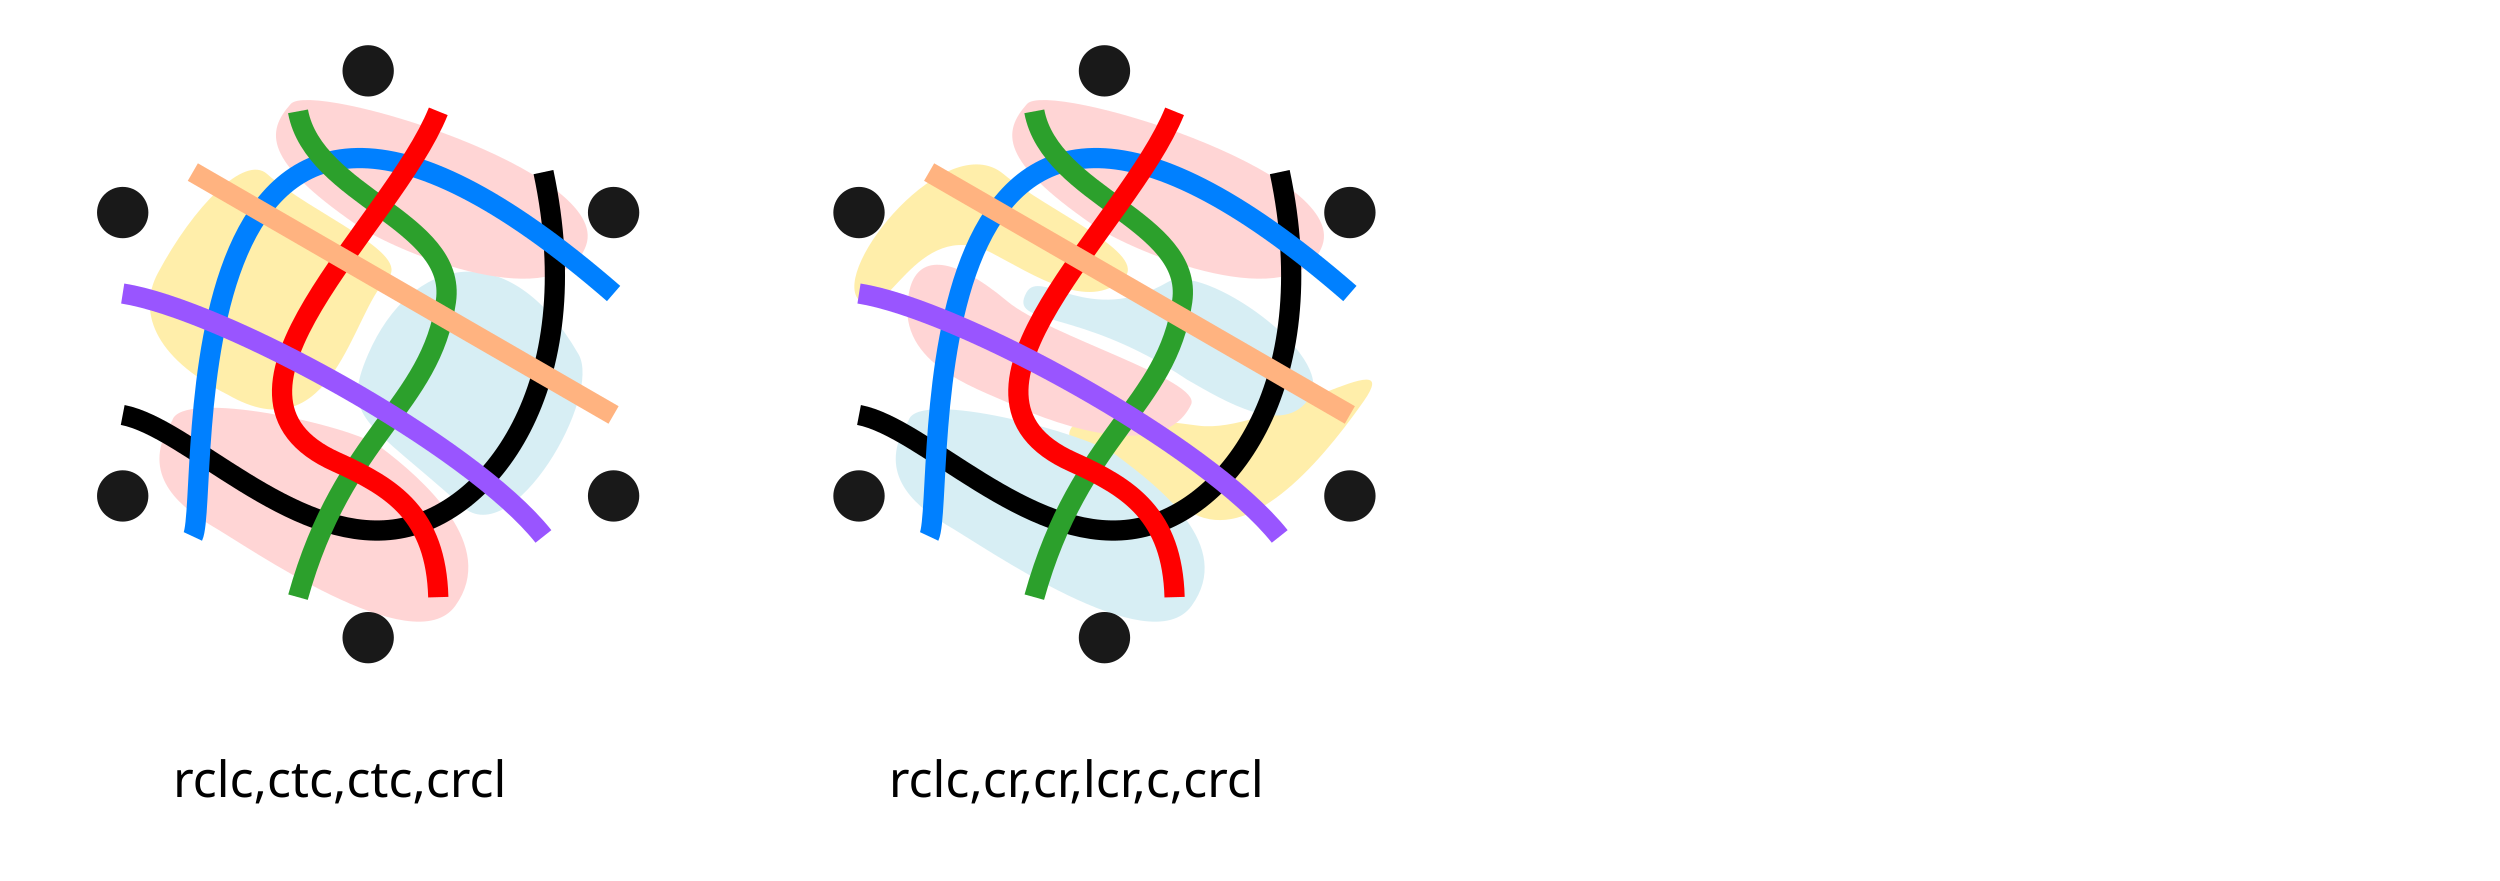
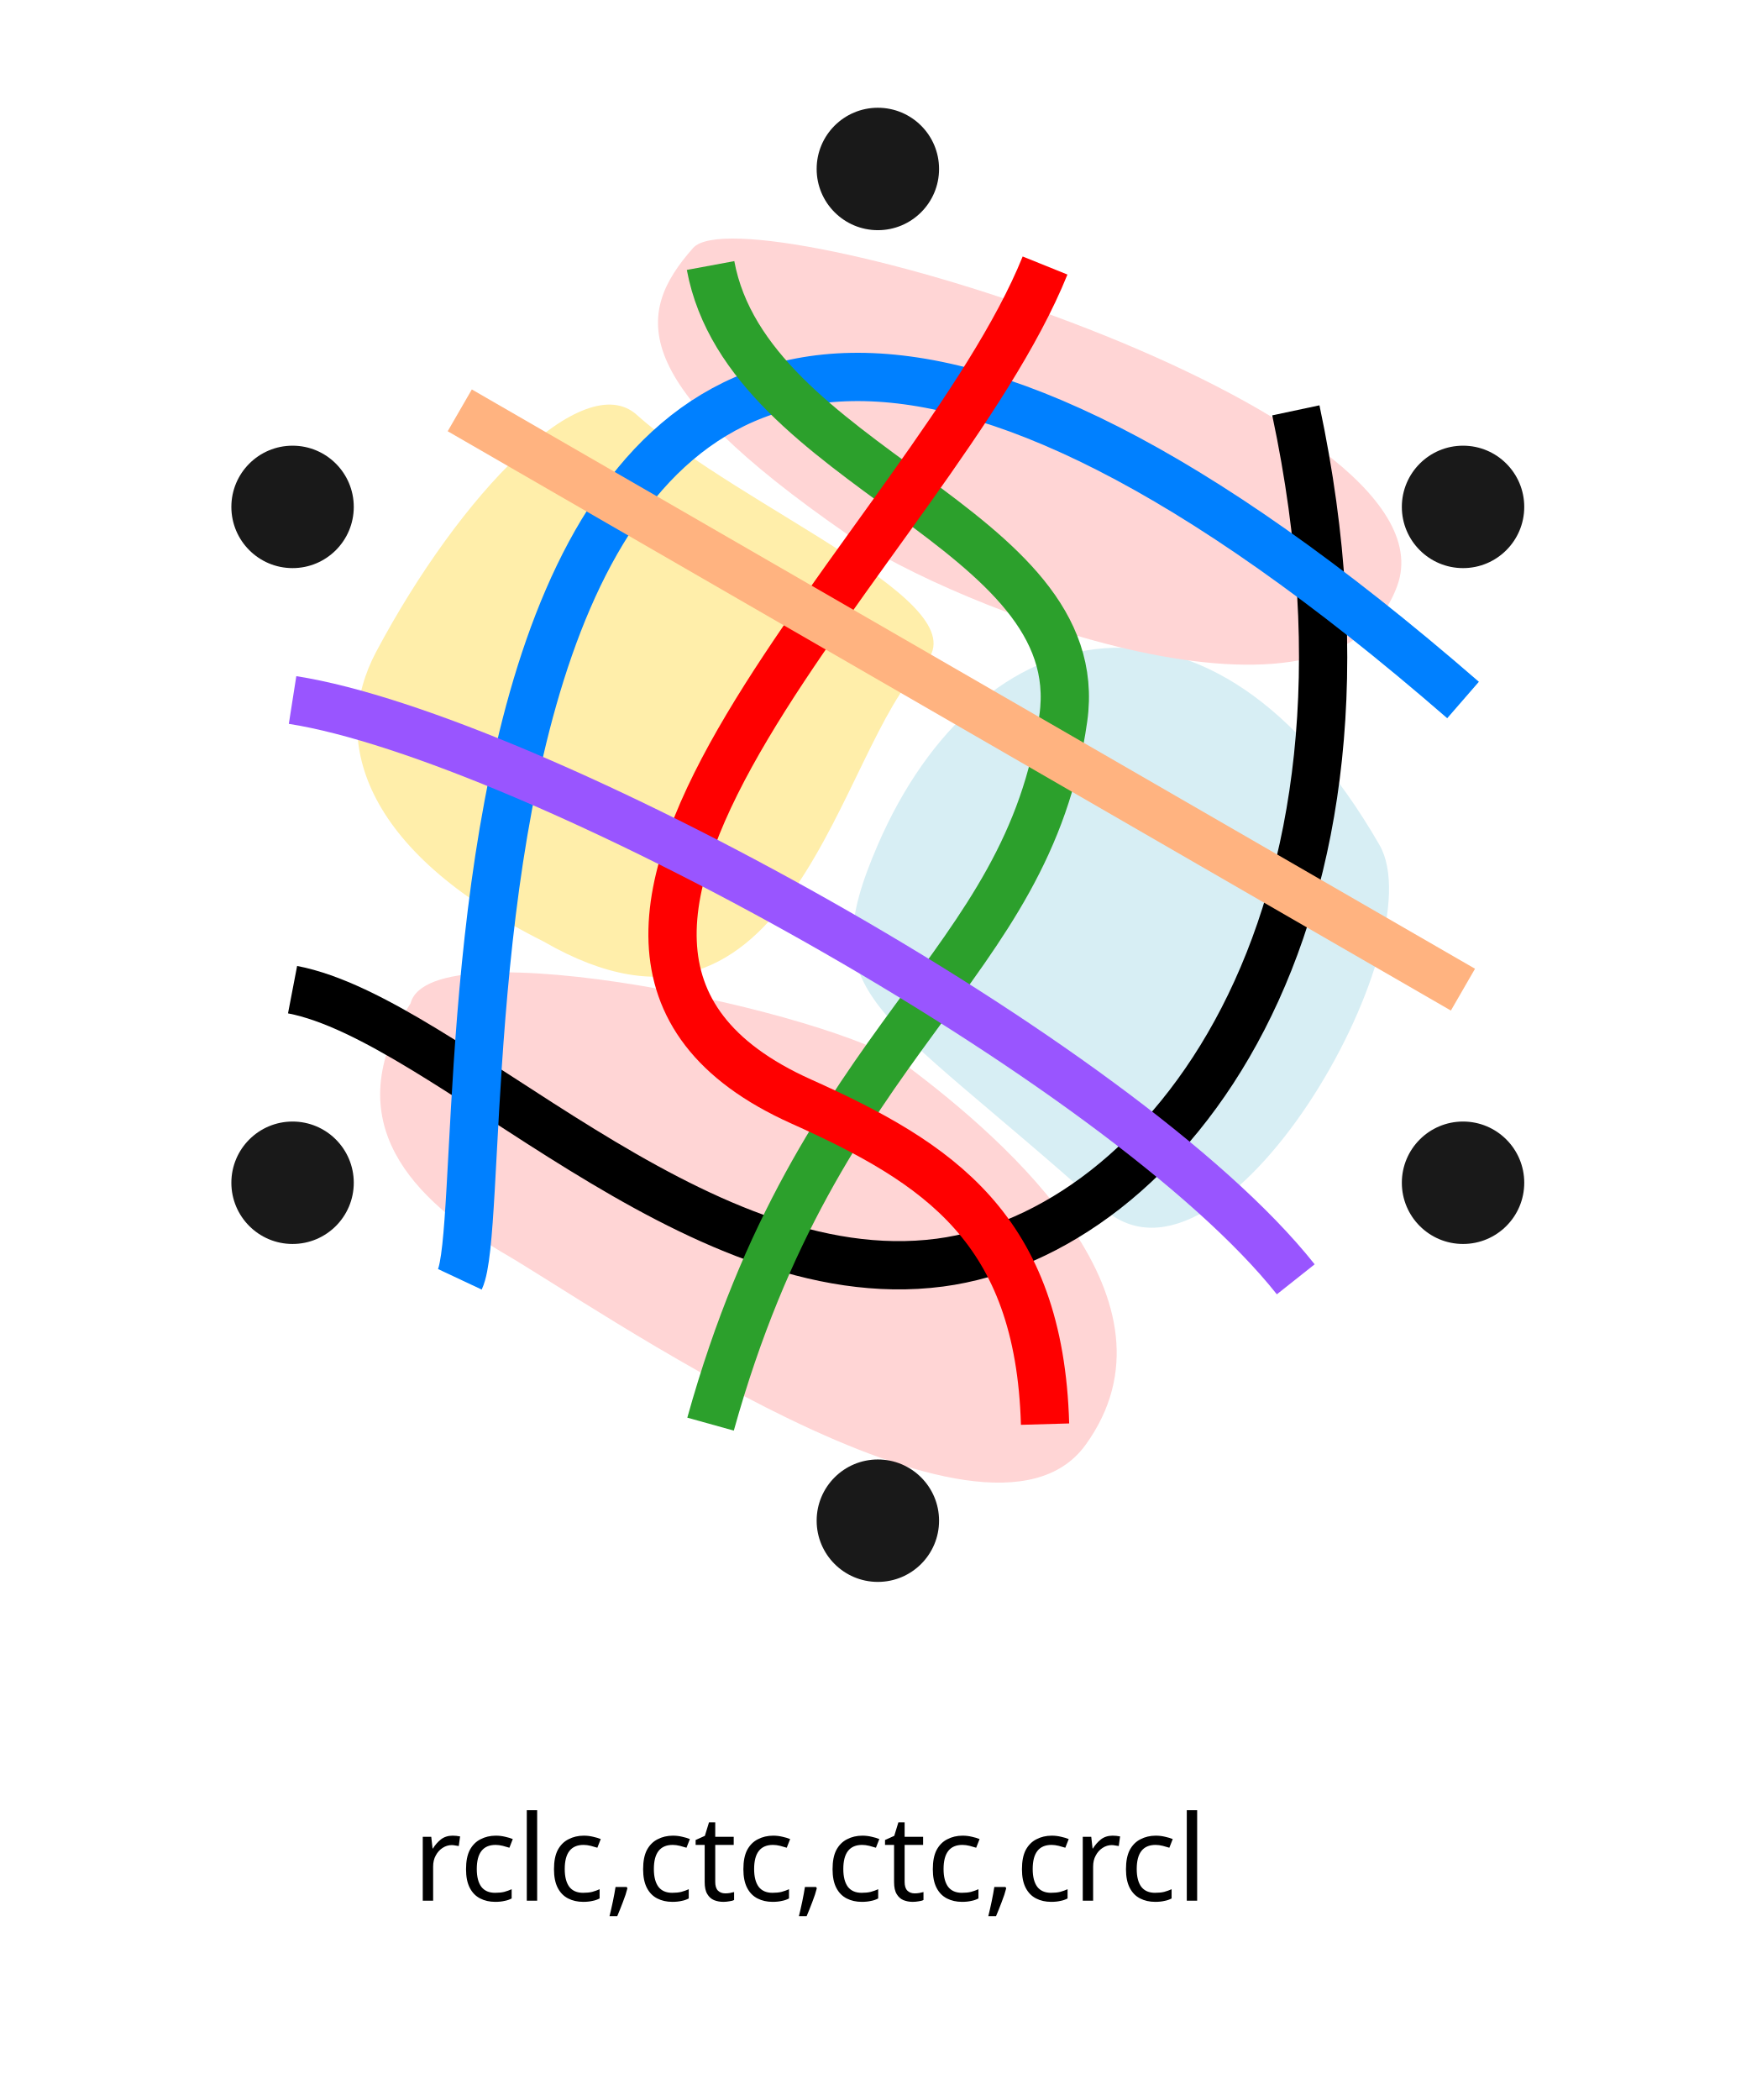
- <svg xmlns="http://www.w3.org/2000/svg" width="247mm" height="87mm" viewBox="0 0 494 174" version="1.1" id="svg5" xml:space="preserve">
+ <svg xmlns="http://www.w3.org/2000/svg" width="73mm" height="87mm" viewBox="0 0 146 174" version="1.1" id="svg5" xml:space="preserve">
  <defs id="defs2" />
  <g id="layer1">
    <g id="g30441" transform="matrix(2,0,0,2,-24.24871,-42)">
      <path style="fill:#d7eef4;stroke:none;stroke-width:0.529px;stroke-linecap:butt;stroke-linejoin:miter;stroke-opacity:1" d="m 48.497,56 c -2.753,6.358 -0.11,6.6 9.334,15.058 4.99,4.469 13.83,-10.937 11.451,-15.058 -6.928,-12 -16.579,-9.712 -20.785,0 z" id="path21004" />
      <path style="fill:#ffd5d5;fill-opacity:1;stroke:none;stroke-width:0.529px;stroke-linecap:butt;stroke-linejoin:miter;stroke-opacity:1" d="m 29.137,62.567 c -3.168,4.967 0.215,8.16 3.761,10.296 3.71,2.114 20.079,13.705 24.208,7.996 4.3,-5.946 -3.178,-12.534 -7.415,-15.709 -2.893,-2.168 -19.715,-5.82 -20.554,-2.584 z" id="path21006" />
      <path style="fill:#ffd5d5;stroke:none;stroke-width:0.529px;stroke-linecap:butt;stroke-linejoin:miter;stroke-opacity:1" d="m 40.847,31.27 c -2.431,2.742 -2.741,5.555 6.427,11.893 4.271,2.953 20.18,9.218 22.75,2.096 2.64,-7.318 -27.068,-16.368 -29.177,-13.988 z" id="path21010" />
      <path style="fill:#ffeeaa;stroke:none;stroke-width:0.529px;stroke-linecap:butt;stroke-linejoin:miter;stroke-opacity:1" d="m 50.373,48.55 c 2.649,-2.484 -7.491,-6.442 -11.862,-10.363 -2.201,-1.974 -7.283,3.205 -10.799,9.814 -1.911,3.592 -0.621,8.222 6.928,12 10.392,6 12.248,-8.184 15.732,-11.45 z" id="path21012" />
      <g id="g21038" transform="matrix(4,0,0,4,-800.2487,-994)">
        <path style="fill:none;stroke:#000000;stroke-width:0.5;stroke-dasharray:none" id="path21014" d="m 216.517,258 c 1.136,5.341 -1.367,8.521 -3.687,8.827 -2.562,0.337 -5.098,-2.518 -6.706,-2.827" />
-         <path style="fill:none;stroke:#0080FF;stroke-width:0.5;stroke-dasharray:none" id="path21016" d="m 218.249,261 c -11.318,-9.832 -9.941,5.04 -10.392,6" />
+         <path style="fill:none;stroke:#0080ff;stroke-width:0.5;stroke-dasharray:none" id="path21016" d="m 218.249,261 c -11.318,-9.832 -9.941,5.04 -10.392,6" />
        <path style="fill:none;stroke:#2ca02c;stroke-width:0.5;stroke-dasharray:none;stroke-opacity:1" id="path21018" d="m 210.454,256.5 c 0.39,2.1 3.936,2.702 3.654,4.69 -0.371,2.62 -2.526,3.259 -3.654,7.31" />
        <path style="fill:none;stroke:#ff0000;stroke-width:0.5;stroke-dasharray:none" id="path21020" d="m 213.919,256.5 c -1.152,2.855 -6.233,6.994 -2.527,8.658 1.422,0.638 2.469,1.314 2.527,3.342" />
        <path style="fill:none;stroke:#9955ff;stroke-width:0.5;stroke-dasharray:none;stroke-opacity:1" id="path21022" d="m 206.124,261 c 2.454,0.385 8.596,3.736 10.392,6" />
        <path style="fill:none;stroke:#ffb380;stroke-width:0.5;stroke-dasharray:none" id="path21024" d="m 207.856,258 10.392,6" />
        <circle style="opacity:0.9;fill:#000000;stroke:none;stroke-width:0.5;stroke-linecap:round;stroke-dasharray:none;stroke-opacity:1" id="circle21026" cx="212.187" cy="255.5" r="0.634" />
        <circle style="opacity:0.9;fill:#000000;stroke:none;stroke-width:0.5;stroke-linecap:round;stroke-dasharray:none;stroke-opacity:1" id="circle21028" cx="206.124" cy="259" r="0.634" />
        <circle style="opacity:0.9;fill:#000000;stroke:none;stroke-width:0.5;stroke-linecap:round;stroke-dasharray:none;stroke-opacity:1" id="circle21030" cx="206.124" cy="266" r="0.634" />
        <circle style="opacity:0.9;fill:#000000;stroke:none;stroke-width:0.5;stroke-linecap:round;stroke-dasharray:none;stroke-opacity:1" id="circle21032" cx="212.187" cy="269.5" r="0.634" />
        <circle style="opacity:0.9;fill:#000000;stroke:none;stroke-width:0.5;stroke-linecap:round;stroke-dasharray:none;stroke-opacity:1" id="circle21034" cx="218.249" cy="266" r="0.634" />
        <circle style="opacity:0.9;fill:#000000;stroke:none;stroke-width:0.5;stroke-linecap:round;stroke-dasharray:none;stroke-opacity:1" id="circle21036" cx="218.249" cy="259" r="0.634" />
      </g>
    </g>
    <g id="563412" transform="matrix(4,0,0,4,-800.2487,-994)">
      <g id="g5850" />
    </g>
-     <g id="g30462" transform="matrix(2,0,0,2,-72.74613,-42)">
-       <path style="fill:#ffeeaa;stroke:none;stroke-width:0.529px;stroke-linecap:butt;stroke-linejoin:miter;stroke-opacity:1" d="m 154.295,71.762 c 5.443,2.783 11.987,-4.242 16.813,-11.125 4.386,-6.255 -9.645,3.342 -16.331,2.418 -4.371,-0.604 -11.689,-1.319 -12.601,0.279 -1.282,2.247 5.147,4.863 12.119,8.427 z" id="path2634" />
-       <path style="fill:#d7eef4;stroke:none;stroke-width:0.529px;stroke-linecap:butt;stroke-linejoin:miter;stroke-opacity:1" d="m 137.776,49.918 c -1.83,3.411 4.987,1.285 15.883,8.592 3.71,2.114 9.612,5.764 12.138,1.731 2.572,-4.107 -10.528,-13.412 -14.057,-11.368 -7.786,4.508 -12.598,-1.499 -13.963,1.046 z" id="path2636" />
-       <path style="fill:#d7eef4;stroke:none;stroke-width:0.529px;stroke-linecap:butt;stroke-linejoin:miter;stroke-opacity:1" d="m 126.132,62.567 c -3.168,4.967 0.215,8.16 3.761,10.296 3.71,2.114 20.079,13.705 24.208,7.996 4.3,-5.946 -3.171,-11.69 -7.408,-14.865 -2.893,-2.168 -19.722,-6.664 -20.561,-3.428 z" id="path1760" />
-       <path style="fill:#ffd5d5;stroke:none;stroke-width:0.529px;stroke-linecap:butt;stroke-linejoin:miter;stroke-opacity:1" d="m 126.246,49.61 c -1.734,7.157 6.297,9.601 10.059,11.328 5.065,2.325 15.087,5.63 17.744,0.035 1.138,-2.397 -14.085,-6.808 -18.11,-10.172 -5.816,-4.863 -8.907,-4.441 -9.694,-1.192 z" id="path1714" />
-       <path style="fill:#ffd5d5;stroke:none;stroke-width:0.529px;stroke-linecap:butt;stroke-linejoin:miter;stroke-opacity:1" d="m 137.841,31.27 c -2.431,2.742 -2.741,5.555 6.427,11.893 4.271,2.953 20.18,9.218 22.75,2.096 2.64,-7.318 -27.068,-16.368 -29.177,-13.988 z" id="path1710" />
-       <path style="fill:#ffeeaa;stroke:none;stroke-width:0.529px;stroke-linecap:butt;stroke-linejoin:miter;stroke-opacity:1" d="m 147.368,48.55 c 2.649,-2.484 -7.35,-6.605 -11.862,-10.363 -5.59,-4.656 -17.029,9.245 -14.314,12.422 2.643,3.093 5.587,-8.409 13.137,-4.631 4.165,2.172 9.555,5.838 13.039,2.572 z" id="path1712" />
-       <g id="g947" transform="matrix(4,0,0,4,-703.2538,-994)">
-         <path style="fill:none;stroke:#000000;stroke-width:0.5;stroke-dasharray:none" id="path935" d="m 216.517,258 c 1.136,5.341 -1.367,8.521 -3.687,8.827 -2.562,0.337 -5.098,-2.518 -6.706,-2.827" />
-         <path style="fill:none;stroke:#0080FF;stroke-width:0.5;stroke-dasharray:none" id="path937" d="m 218.249,261 c -11.318,-9.832 -9.941,5.04 -10.392,6" />
-         <path style="fill:none;stroke:#2ca02c;stroke-width:0.5;stroke-dasharray:none;stroke-opacity:1" id="path939" d="m 210.454,256.5 c 0.39,2.1 3.936,2.702 3.654,4.69 -0.371,2.62 -2.526,3.259 -3.654,7.31" />
-         <path style="fill:none;stroke:#ff0000;stroke-width:0.5;stroke-dasharray:none" id="path941" d="m 213.919,256.5 c -1.152,2.855 -6.233,6.994 -2.527,8.658 1.422,0.638 2.469,1.314 2.527,3.342" />
-         <path style="fill:none;stroke:#9955ff;stroke-width:0.5;stroke-dasharray:none;stroke-opacity:1" id="path943" d="m 206.124,261 c 2.454,0.385 8.596,3.736 10.392,6" />
-         <path style="fill:none;stroke:#ffb380;stroke-width:0.5;stroke-dasharray:none" id="path945" d="m 207.856,258 10.392,6" />
-         <circle style="opacity:0.9;fill:#000000;stroke:none;stroke-width:0.5;stroke-linecap:round;stroke-dasharray:none;stroke-opacity:1" id="path3212-7" cx="212.187" cy="255.5" r="0.634" />
-         <circle style="opacity:0.9;fill:#000000;stroke:none;stroke-width:0.5;stroke-linecap:round;stroke-dasharray:none;stroke-opacity:1" id="circle3318-65" cx="206.124" cy="259" r="0.634" />
-         <circle style="opacity:0.9;fill:#000000;stroke:none;stroke-width:0.5;stroke-linecap:round;stroke-dasharray:none;stroke-opacity:1" id="circle3320-69" cx="206.124" cy="266" r="0.634" />
-         <circle style="opacity:0.9;fill:#000000;stroke:none;stroke-width:0.5;stroke-linecap:round;stroke-dasharray:none;stroke-opacity:1" id="circle3322-3" cx="212.187" cy="269.5" r="0.634" />
-         <circle style="opacity:0.9;fill:#000000;stroke:none;stroke-width:0.5;stroke-linecap:round;stroke-dasharray:none;stroke-opacity:1" id="circle3324-7" cx="218.249" cy="266" r="0.634" />
-         <circle style="opacity:0.9;fill:#000000;stroke:none;stroke-width:0.5;stroke-linecap:round;stroke-dasharray:none;stroke-opacity:1" id="circle3326-45" cx="218.249" cy="259" r="0.634" />
-       </g>
-     </g>
-     <text xml:space="preserve" style="font-size:9.878px;line-height:1.25;font-family:sans-serif;letter-spacing:0px;word-spacing:0px;stroke-width:0.529" x="175.635" y="157.491" id="text565">
-       <tspan id="tspan563" style="font-size:9.878px;stroke-width:0.529" x="175.635" y="157.491">rclc,cr,cr,lcr,c,crcl</tspan>
-     </text>
    <text xml:space="preserve" style="font-size:9.878px;line-height:1.25;font-family:sans-serif;letter-spacing:0px;word-spacing:0px;stroke-width:0.529" x="34.19" y="157.491" id="text21042">
      <tspan id="tspan21040" style="font-size:9.878px;stroke-width:0.529" x="34.19" y="157.491">rclc,ctc,ctc,crcl</tspan>
    </text>
  </g>
</svg>
